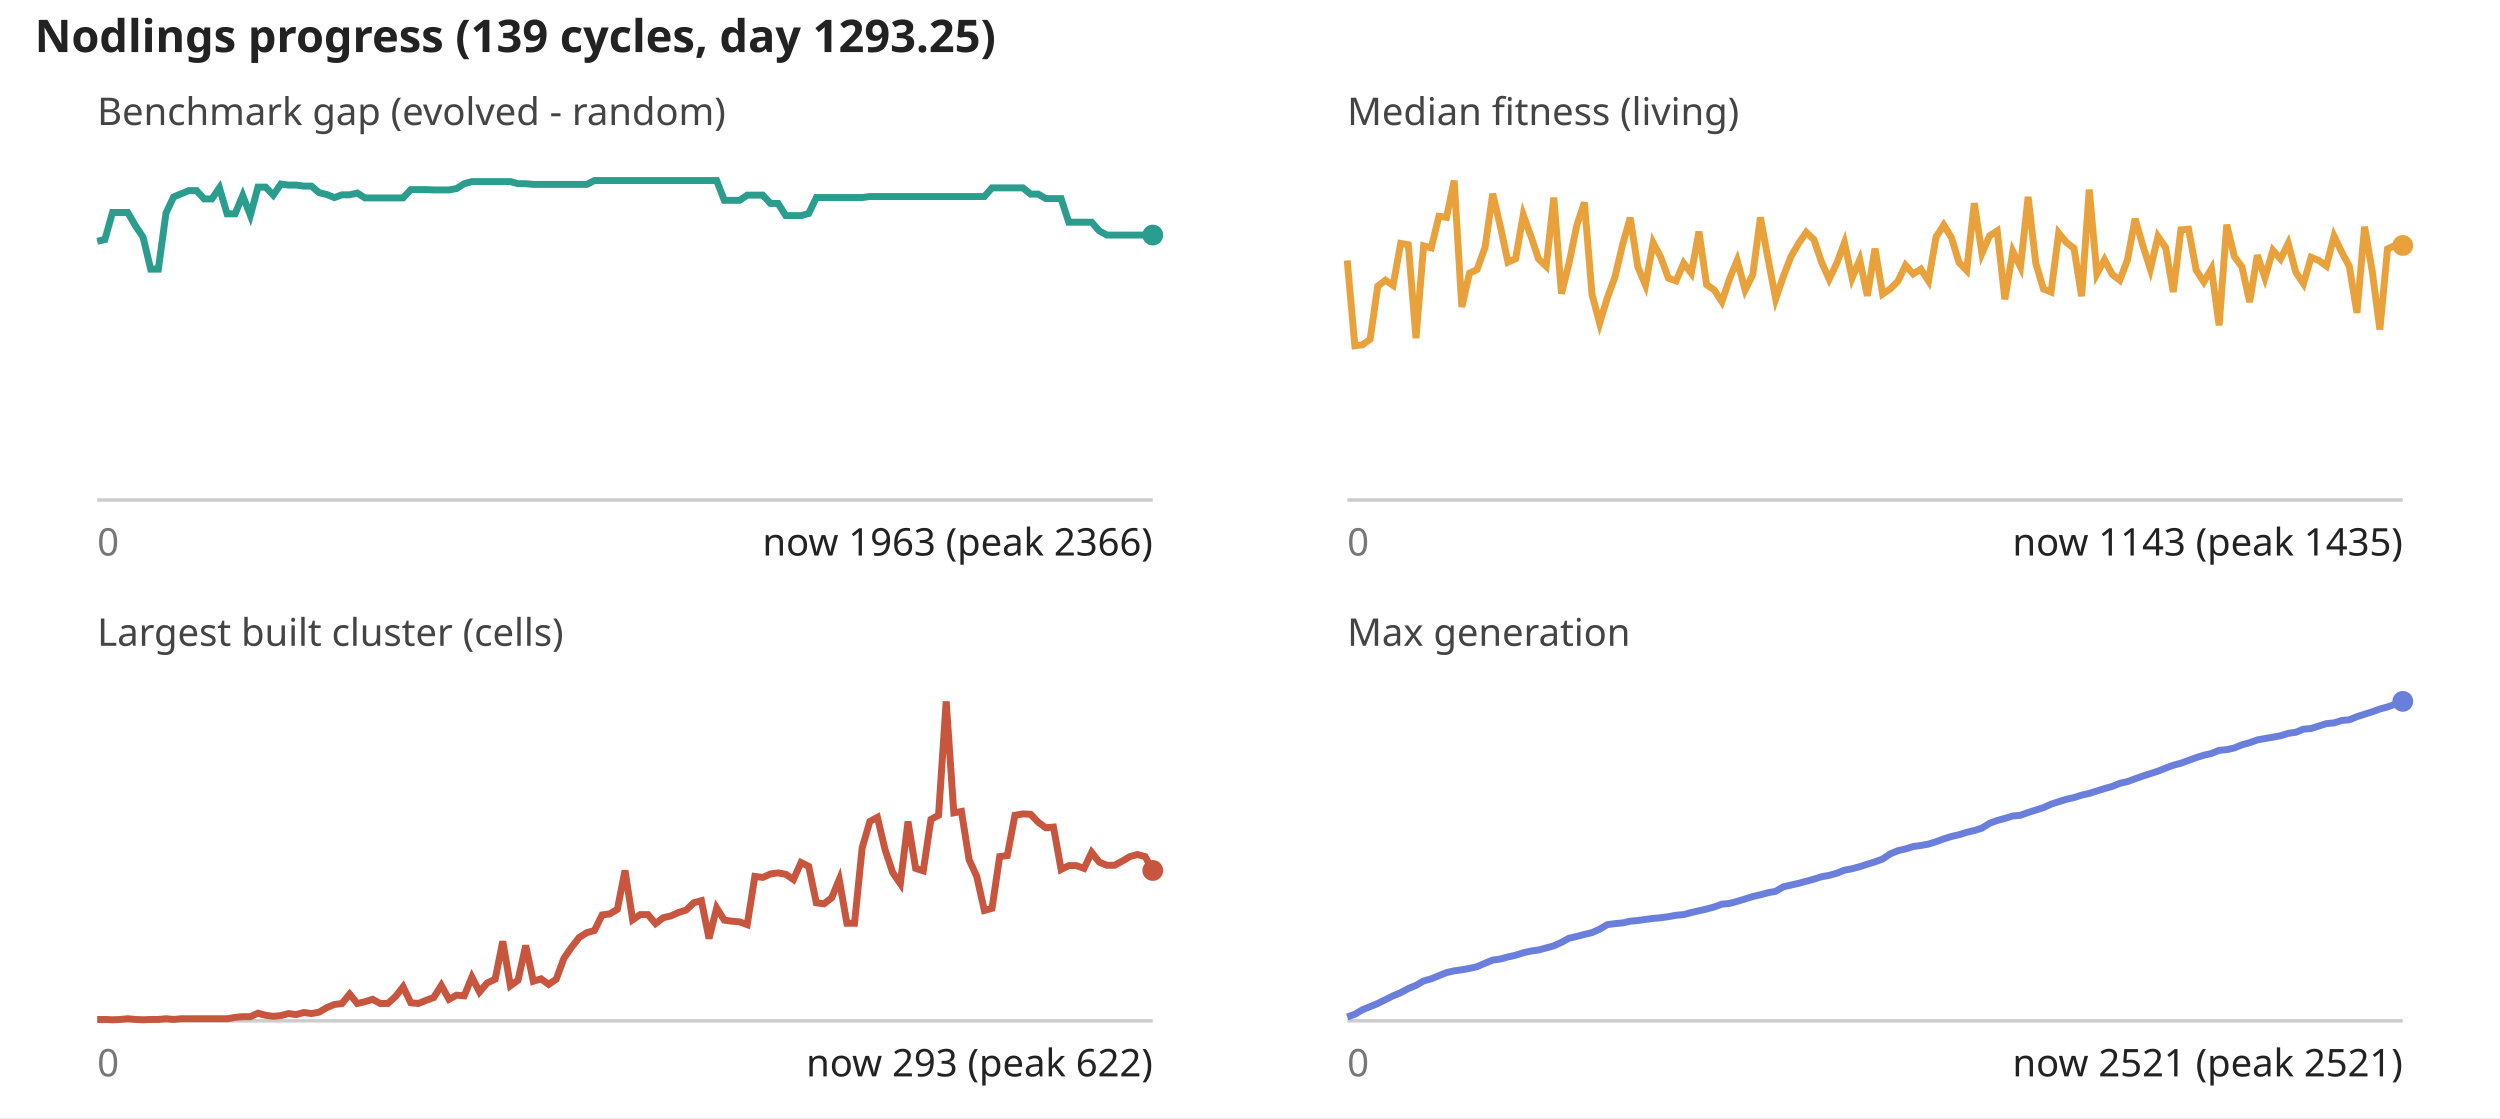
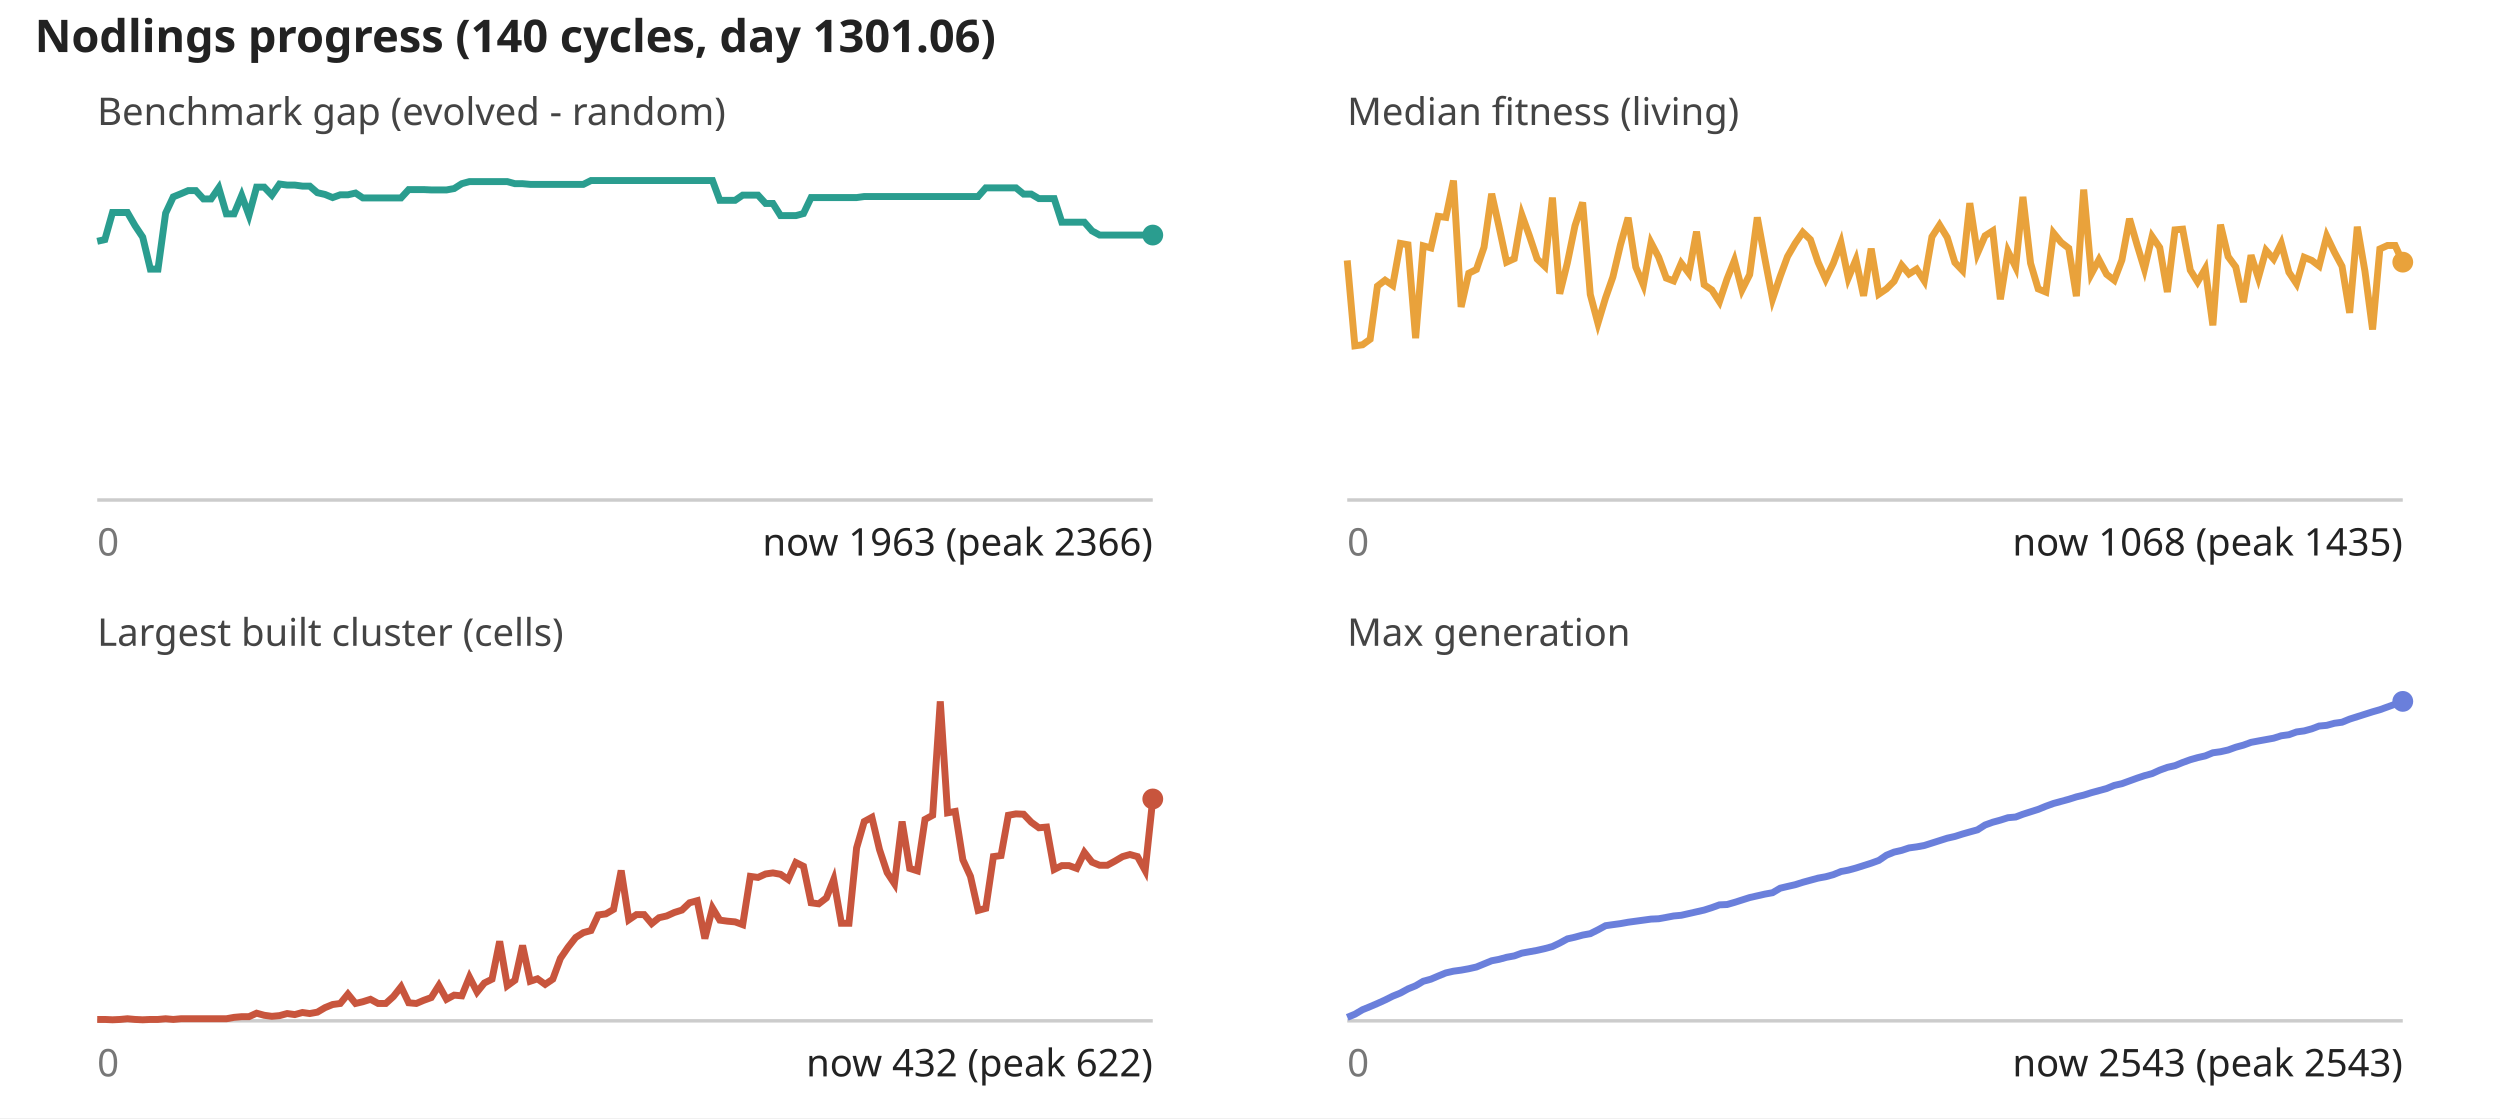
<svg xmlns="http://www.w3.org/2000/svg" viewBox="0 0 720 322" font-family="sans-serif" font-size="11">
  <rect width="100%" height="100%" fill="#fff" />
-   <text x="10" y="15" font-size="13" font-weight="bold" fill="#222">Nodlings progress (139 cycles, day 1293.25)</text>
+   <text x="10" y="15" font-size="13" font-weight="bold" fill="#222">Nodlings progress (140 cycles, day 1301.06)</text>
  <text x="28" y="36" fill="#444">Benchmark gap (evolved - random)</text>
  <line x1="28" y1="144" x2="332" y2="144" stroke="#ccc" />
-   <polyline fill="none" stroke="#2a9d8f" stroke-width="2" points="28.0,69.5 30.2,69.0 32.4,61.2 34.6,61.2 36.8,61.2 39.0,65.0 41.2,68.3 43.4,77.5 45.6,77.5 47.8,61.4 50.0,56.7 52.2,55.8 54.4,54.9 56.6,54.9 58.8,57.3 61.0,57.3 63.2,54.1 65.4,61.6 67.7,61.6 69.9,56.3 72.1,62.0 74.3,53.9 76.5,53.9 78.7,56.2 80.9,53.0 83.1,53.3 85.3,53.3 87.5,53.6 89.7,53.6 91.9,55.5 94.1,56.0 96.3,56.9 98.5,56.1 100.7,56.1 102.9,55.6 105.1,57.0 107.3,57.0 109.5,57.0 111.7,57.0 113.9,57.0 116.1,57.0 118.3,54.6 120.5,54.6 122.7,54.6 124.9,54.7 127.1,54.7 129.3,54.7 131.5,54.3 133.7,52.9 135.9,52.3 138.1,52.3 140.3,52.3 142.6,52.3 144.8,52.3 147.0,52.3 149.2,52.9 151.4,52.9 153.6,53.1 155.8,53.1 158.0,53.1 160.2,53.1 162.4,53.1 164.6,53.1 166.8,53.1 169.0,53.1 171.2,52.0 173.4,52.0 175.6,52.0 177.8,52.0 180.0,52.0 182.2,52.0 184.4,52.0 186.6,52.0 188.8,52.0 191.0,52.0 193.2,52.0 195.4,52.0 197.6,52.0 199.8,52.0 202.0,52.0 204.2,52.0 206.4,52.0 208.6,57.7 210.8,57.7 213.0,57.7 215.2,56.2 217.4,56.2 219.7,56.2 221.9,58.6 224.1,58.6 226.3,62.1 228.5,62.1 230.7,62.1 232.9,61.5 235.1,56.9 237.3,56.9 239.5,56.9 241.7,56.9 243.9,56.9 246.1,56.9 248.3,56.9 250.5,56.6 252.7,56.6 254.9,56.6 257.1,56.6 259.3,56.6 261.5,56.6 263.7,56.6 265.9,56.6 268.1,56.6 270.3,56.6 272.5,56.6 274.7,56.6 276.9,56.6 279.1,56.6 281.3,56.6 283.5,56.6 285.7,54.1 287.9,54.1 290.1,54.1 292.3,54.1 294.6,54.1 296.8,55.9 299.0,55.9 301.2,57.2 303.4,57.2 305.6,57.2 307.8,64.0 310.0,64.0 312.2,64.0 314.4,64.0 316.6,66.5 318.8,67.7 321.0,67.7 323.2,67.7 325.4,67.7 327.6,67.7 329.8,67.7 332.0,67.7" />
+   <polyline fill="none" stroke="#2a9d8f" stroke-width="2" points="28.0,69.5 30.2,69.0 32.4,61.2 34.6,61.2 36.7,61.2 38.9,65.0 41.1,68.3 43.3,77.5 45.5,77.5 47.7,61.4 49.9,56.7 52.1,55.8 54.2,54.9 56.4,54.9 58.6,57.3 60.8,57.3 63.0,54.1 65.2,61.6 67.4,61.6 69.6,56.3 71.7,62.0 73.9,53.9 76.1,53.9 78.3,56.2 80.5,53.0 82.7,53.3 84.9,53.3 87.1,53.6 89.2,53.6 91.4,55.5 93.6,56.0 95.8,56.9 98.0,56.1 100.2,56.1 102.4,55.6 104.5,57.0 106.7,57.0 108.9,57.0 111.1,57.0 113.3,57.0 115.5,57.0 117.7,54.6 119.9,54.6 122.0,54.6 124.2,54.7 126.4,54.7 128.6,54.7 130.8,54.3 133.0,52.9 135.2,52.3 137.4,52.3 139.5,52.3 141.7,52.3 143.9,52.3 146.1,52.3 148.3,52.9 150.5,52.9 152.7,53.1 154.8,53.1 157.0,53.1 159.2,53.1 161.4,53.1 163.6,53.1 165.8,53.1 168.0,53.1 170.2,52.0 172.3,52.0 174.5,52.0 176.7,52.0 178.9,52.0 181.1,52.0 183.3,52.0 185.5,52.0 187.7,52.0 189.8,52.0 192.0,52.0 194.2,52.0 196.4,52.0 198.6,52.0 200.8,52.0 203.0,52.0 205.2,52.0 207.3,57.7 209.5,57.7 211.7,57.7 213.9,56.2 216.1,56.2 218.3,56.2 220.5,58.6 222.6,58.6 224.8,62.1 227.0,62.1 229.2,62.1 231.4,61.5 233.6,56.9 235.8,56.9 238.0,56.9 240.1,56.9 242.3,56.9 244.5,56.9 246.7,56.9 248.9,56.6 251.1,56.6 253.3,56.6 255.5,56.6 257.6,56.6 259.8,56.6 262.0,56.6 264.2,56.6 266.4,56.6 268.6,56.6 270.8,56.6 272.9,56.6 275.1,56.6 277.3,56.6 279.5,56.6 281.7,56.6 283.9,54.1 286.1,54.1 288.3,54.1 290.4,54.1 292.6,54.1 294.8,55.9 297.0,55.9 299.2,57.2 301.4,57.2 303.6,57.2 305.8,64.0 307.9,64.0 310.1,64.0 312.3,64.0 314.5,66.5 316.7,67.7 318.9,67.7 321.1,67.7 323.3,67.7 325.4,67.7 327.6,67.7 329.8,67.7 332.0,67.7" />
  <circle cx="332.0" cy="67.7" r="3" fill="#2a9d8f" />
  <text x="28" y="160" fill="#777">0</text>
  <text x="332" y="160" text-anchor="end" fill="#222">now 1963 (peak 2366)</text>
  <text x="388" y="36" fill="#444">Median fitness (living)</text>
  <line x1="388" y1="144" x2="692" y2="144" stroke="#ccc" />
-   <polyline fill="none" stroke="#e9a23b" stroke-width="2" points="388.0,75.0 390.2,99.6 392.4,99.3 394.6,97.7 396.8,82.4 399.0,80.7 401.2,82.2 403.4,70.1 405.6,70.5 407.8,97.4 410.0,70.8 412.2,71.4 414.4,62.3 416.6,62.6 418.8,52.0 421.0,88.4 423.2,78.7 425.4,77.6 427.7,71.2 429.9,55.8 432.1,65.2 434.3,75.5 436.5,74.5 438.7,61.9 440.9,68.0 443.1,74.6 445.3,76.7 447.5,56.9 449.7,84.6 451.9,75.7 454.1,65.0 456.3,58.3 458.5,84.8 460.7,93.1 462.9,85.8 465.1,79.8 467.3,70.5 469.5,62.7 471.7,76.9 473.9,82.1 476.1,69.9 478.3,74.1 480.5,80.1 482.7,80.9 484.9,75.8 487.1,78.7 489.3,66.7 491.5,82.0 493.7,83.5 495.9,86.9 498.1,80.3 500.3,75.0 502.6,83.5 504.8,79.1 507.0,62.6 509.2,74.6 511.4,86.1 513.6,79.6 515.8,73.9 518.0,70.1 520.2,66.9 522.4,69.0 524.6,75.5 526.8,80.4 529.0,75.8 531.2,69.9 533.4,80.1 535.6,74.8 537.8,85.2 540.0,71.6 542.2,84.7 544.4,83.2 546.6,81.0 548.8,76.4 551.0,78.9 553.2,77.5 555.4,80.9 557.6,68.2 559.8,64.8 562.0,68.4 564.2,75.6 566.4,77.9 568.6,58.5 570.8,73.0 573.0,67.9 575.2,66.5 577.4,86.2 579.7,72.4 581.9,76.9 584.1,56.7 586.3,75.8 588.5,83.2 590.7,84.1 592.9,67.1 595.1,69.8 597.3,71.5 599.5,85.3 601.7,54.6 603.9,78.9 606.1,74.8 608.3,79.0 610.5,80.7 612.7,74.9 614.9,63.0 617.1,70.6 619.3,77.5 621.5,68.1 623.7,71.3 625.9,84.1 628.1,66.2 630.3,66.0 632.5,77.8 634.7,81.2 636.9,77.4 639.1,93.7 641.3,64.7 643.5,73.9 645.7,76.9 647.9,87.0 650.1,73.5 652.3,80.0 654.6,72.1 656.8,74.6 659.0,70.1 661.2,78.4 663.4,81.7 665.6,74.1 667.8,75.0 670.0,76.6 672.2,68.0 674.4,72.6 676.6,76.7 678.8,90.1 681.0,65.3 683.2,78.1 685.4,94.9 687.6,71.7 689.8,70.7 692.0,70.7" />
-   <circle cx="692.0" cy="70.7" r="3" fill="#e9a23b" />
+   <polyline fill="none" stroke="#e9a23b" stroke-width="2" points="388.0,75.0 390.2,99.6 392.4,99.3 394.6,97.7 396.7,82.4 398.9,80.7 401.1,82.2 403.3,70.1 405.5,70.5 407.7,97.4 409.9,70.8 412.1,71.4 414.2,62.3 416.4,62.6 418.6,52.0 420.8,88.4 423.0,78.7 425.2,77.6 427.4,71.2 429.6,55.8 431.7,65.2 433.9,75.5 436.1,74.5 438.3,61.9 440.5,68.0 442.7,74.6 444.9,76.7 447.1,56.9 449.2,84.6 451.4,75.7 453.6,65.0 455.8,58.3 458.0,84.8 460.2,93.1 462.4,85.8 464.5,79.8 466.7,70.5 468.9,62.7 471.1,76.9 473.3,82.1 475.5,69.9 477.7,74.1 479.9,80.1 482.0,80.9 484.2,75.8 486.4,78.7 488.6,66.7 490.8,82.0 493.0,83.5 495.2,86.9 497.4,80.3 499.5,75.0 501.7,83.5 503.9,79.1 506.1,62.6 508.3,74.6 510.5,86.1 512.7,79.6 514.8,73.9 517.0,70.1 519.2,66.9 521.4,69.0 523.6,75.5 525.8,80.4 528.0,75.8 530.2,69.9 532.3,80.1 534.5,74.8 536.7,85.2 538.9,71.6 541.1,84.7 543.3,83.2 545.5,81.0 547.7,76.4 549.8,78.9 552.0,77.5 554.2,80.9 556.4,68.2 558.6,64.8 560.8,68.4 563.0,75.6 565.2,77.9 567.3,58.5 569.5,73.0 571.7,67.9 573.9,66.5 576.1,86.2 578.3,72.4 580.5,76.9 582.6,56.7 584.8,75.8 587.0,83.2 589.2,84.1 591.4,67.1 593.6,69.8 595.8,71.5 598.0,85.3 600.1,54.6 602.3,78.9 604.5,74.8 606.7,79.0 608.9,80.7 611.1,74.9 613.3,63.0 615.5,70.6 617.6,77.5 619.8,68.1 622.0,71.3 624.2,84.1 626.4,66.2 628.6,66.0 630.8,77.8 632.9,81.2 635.1,77.4 637.3,93.7 639.5,64.7 641.7,73.9 643.9,76.9 646.1,87.0 648.3,73.5 650.4,80.0 652.6,72.1 654.8,74.6 657.0,70.1 659.2,78.4 661.4,81.7 663.6,74.1 665.8,75.0 667.9,76.6 670.1,68.0 672.3,72.6 674.5,76.7 676.7,90.1 678.9,65.3 681.1,78.1 683.3,94.9 685.4,71.7 687.6,70.7 689.8,70.7 692.0,75.5" />
+   <circle cx="692.0" cy="75.5" r="3" fill="#e9a23b" />
  <text x="388" y="160" fill="#777">0</text>
-   <text x="692" y="160" text-anchor="end" fill="#222">now 1143 (peak 1435)</text>
+   <text x="692" y="160" text-anchor="end" fill="#222">now 1068 (peak 1435)</text>
  <text x="28" y="186" fill="#444">Largest built cluster (cells)</text>
  <line x1="28" y1="294" x2="332" y2="294" stroke="#ccc" />
-   <polyline fill="none" stroke="#c8553d" stroke-width="2" points="28.0,293.6 30.2,293.6 32.4,293.7 34.6,293.6 36.8,293.4 39.0,293.6 41.2,293.7 43.4,293.6 45.6,293.6 47.8,293.4 50.0,293.6 52.2,293.4 54.4,293.4 56.6,293.4 58.8,293.4 61.0,293.4 63.2,293.4 65.4,293.4 67.7,293.0 69.9,292.8 72.1,292.8 74.3,291.8 76.5,292.4 78.7,292.7 80.9,292.5 83.1,291.9 85.3,292.2 87.5,291.6 89.7,291.9 91.9,291.5 94.1,290.2 96.3,289.3 98.5,289.0 100.7,286.3 102.9,289.0 105.1,288.5 107.3,287.8 109.5,289.0 111.7,289.0 113.9,287.0 116.1,284.2 118.3,288.8 120.5,289.0 122.7,288.1 124.9,287.3 127.1,283.8 129.3,287.8 131.5,286.6 133.7,286.8 135.9,281.4 138.1,285.7 140.3,283.1 142.6,282.0 144.8,271.1 147.0,283.9 149.2,282.3 151.4,272.3 153.6,282.6 155.8,281.9 158.0,283.5 160.2,282.0 162.4,276.0 164.6,272.8 166.8,270.0 169.0,268.6 171.2,268.0 173.4,263.5 175.6,263.2 177.8,261.9 180.0,250.7 182.2,264.9 184.4,263.4 186.6,263.4 188.8,266.0 191.0,264.3 193.2,263.8 195.4,262.8 197.6,262.1 199.8,260.0 202.0,259.4 204.2,270.3 206.4,261.5 208.6,265.0 210.8,265.3 213.0,265.5 215.2,266.3 217.4,252.4 219.7,252.7 221.9,251.7 224.1,251.4 226.3,251.8 228.5,253.3 230.7,248.4 232.9,249.5 235.1,260.0 237.3,260.3 239.5,258.6 241.7,253.3 243.9,265.9 246.1,265.9 248.3,244.2 250.5,236.6 252.7,235.4 254.9,244.7 257.1,251.3 259.3,254.5 261.5,236.6 263.7,250.1 265.9,250.8 268.1,236.0 270.3,234.8 272.5,202.0 274.7,234.1 276.9,233.7 279.1,247.6 281.3,252.4 283.5,262.2 285.7,261.6 287.9,246.7 290.1,246.4 292.3,234.8 294.6,234.4 296.8,234.5 299.0,236.8 301.2,238.4 303.4,238.2 305.6,250.4 307.8,249.3 310.0,249.3 312.2,250.1 314.4,245.5 316.6,248.3 318.8,249.2 321.0,249.2 323.2,248.0 325.4,246.7 327.6,246.1 329.8,246.7 332.0,250.7" />
-   <circle cx="332.0" cy="250.7" r="3" fill="#c8553d" />
+   <polyline fill="none" stroke="#c8553d" stroke-width="2" points="28.0,293.6 30.2,293.6 32.4,293.7 34.6,293.6 36.7,293.4 38.9,293.6 41.1,293.7 43.3,293.6 45.5,293.6 47.7,293.4 49.9,293.6 52.1,293.4 54.2,293.4 56.4,293.4 58.6,293.4 60.8,293.4 63.0,293.4 65.2,293.4 67.4,293.0 69.6,292.8 71.7,292.8 73.9,291.8 76.1,292.4 78.3,292.7 80.5,292.5 82.7,291.9 84.9,292.2 87.1,291.6 89.2,291.9 91.4,291.5 93.6,290.2 95.8,289.3 98.0,289.0 100.2,286.3 102.4,289.0 104.5,288.5 106.7,287.8 108.9,289.0 111.1,289.0 113.3,287.0 115.5,284.2 117.7,288.8 119.9,289.0 122.0,288.1 124.2,287.3 126.4,283.8 128.6,287.8 130.8,286.6 133.0,286.8 135.2,281.4 137.4,285.7 139.5,283.1 141.7,282.0 143.9,271.1 146.1,283.9 148.3,282.3 150.5,272.3 152.7,282.6 154.8,281.9 157.0,283.5 159.2,282.0 161.4,276.0 163.6,272.8 165.8,270.0 168.0,268.6 170.2,268.0 172.3,263.5 174.5,263.2 176.7,261.9 178.9,250.7 181.1,264.9 183.3,263.4 185.5,263.4 187.7,266.0 189.8,264.3 192.0,263.8 194.2,262.8 196.4,262.1 198.6,260.0 200.8,259.4 203.0,270.3 205.2,261.5 207.3,265.0 209.5,265.3 211.7,265.5 213.9,266.3 216.1,252.4 218.3,252.7 220.5,251.7 222.6,251.4 224.8,251.8 227.0,253.3 229.2,248.4 231.4,249.5 233.6,260.0 235.8,260.3 238.0,258.6 240.1,253.3 242.3,265.9 244.5,265.9 246.7,244.2 248.9,236.6 251.1,235.4 253.3,244.7 255.5,251.3 257.6,254.5 259.8,236.6 262.0,250.1 264.2,250.8 266.4,236.0 268.6,234.8 270.8,202.0 272.9,234.1 275.1,233.7 277.3,247.6 279.5,252.4 281.7,262.2 283.9,261.6 286.1,246.7 288.3,246.4 290.4,234.8 292.6,234.4 294.8,234.5 297.0,236.8 299.2,238.4 301.4,238.2 303.6,250.4 305.8,249.3 307.9,249.3 310.1,250.1 312.3,245.5 314.5,248.3 316.7,249.2 318.9,249.2 321.1,248.0 323.3,246.7 325.4,246.1 327.6,246.7 329.8,250.7 332.0,230.1" />
+   <circle cx="332.0" cy="230.1" r="3" fill="#c8553d" />
  <text x="28" y="310" fill="#777">0</text>
-   <text x="332" y="310" text-anchor="end" fill="#222">now 293 (peak 622)</text>
+   <text x="332" y="310" text-anchor="end" fill="#222">now 432 (peak 622)</text>
  <text x="388" y="186" fill="#444">Max generation</text>
  <line x1="388" y1="294" x2="692" y2="294" stroke="#ccc" />
-   <polyline fill="none" stroke="#6a7fdb" stroke-width="2" points="388.0,292.9 390.2,292.1 392.4,290.8 394.6,289.9 396.8,289.0 399.0,287.9 401.2,286.8 403.4,285.9 405.6,284.7 407.8,283.8 410.0,282.5 412.2,281.9 414.4,281.0 416.6,280.1 418.8,279.6 421.0,279.3 423.2,278.9 425.4,278.4 427.7,277.4 429.9,276.5 432.1,276.2 434.3,275.6 436.5,275.1 438.7,274.4 440.9,273.9 443.1,273.6 445.3,273.0 447.5,272.4 449.7,271.4 451.9,270.2 454.1,269.7 456.3,269.1 458.5,268.6 460.7,267.6 462.9,266.3 465.1,266.0 467.3,265.8 469.5,265.3 471.7,265.1 473.9,264.8 476.1,264.5 478.3,264.3 480.5,264.0 482.7,263.6 484.9,263.4 487.1,262.8 489.3,262.3 491.5,261.8 493.7,261.2 495.9,260.4 498.1,260.2 500.3,259.6 502.6,258.9 504.8,258.2 507.0,257.7 509.2,257.1 511.4,256.7 513.6,255.4 515.8,254.9 518.0,254.4 520.2,253.8 522.4,253.2 524.6,252.5 526.8,252.1 529.0,251.5 531.2,250.6 533.4,250.2 535.6,249.6 537.8,248.9 540.0,248.2 542.2,247.4 544.4,245.9 546.6,245.0 548.8,244.5 551.0,243.8 553.2,243.5 555.4,243.1 557.6,242.4 559.8,241.6 562.0,240.9 564.2,240.4 566.4,239.7 568.6,239.2 570.8,238.5 573.0,237.1 575.2,236.3 577.4,235.7 579.7,235.0 581.9,234.8 584.1,234.0 586.3,233.3 588.5,232.6 590.7,231.6 592.9,230.9 595.1,230.2 597.3,229.7 599.5,229.0 601.7,228.5 603.9,227.8 606.1,227.1 608.3,226.5 610.5,225.6 612.7,225.1 614.9,224.3 617.1,223.5 619.3,222.8 621.5,222.1 623.7,221.2 625.9,220.4 628.1,219.8 630.3,219.0 632.5,218.2 634.7,217.5 636.9,217.0 639.1,216.1 641.3,215.9 643.5,215.4 645.7,214.5 647.9,213.9 650.1,213.1 652.3,212.7 654.6,212.3 656.8,211.9 659.0,211.2 661.2,210.9 663.4,210.0 665.6,209.8 667.8,209.1 670.0,208.4 672.2,208.2 674.4,207.5 676.6,207.3 678.8,206.4 681.0,205.7 683.2,205.0 685.4,204.2 687.6,203.6 689.8,202.8 692.0,202.0" />
+   <polyline fill="none" stroke="#6a7fdb" stroke-width="2" points="388.0,293.0 390.2,292.1 392.4,290.8 394.6,289.9 396.7,289.0 398.9,288.0 401.1,286.9 403.3,286.0 405.5,284.8 407.7,283.9 409.9,282.6 412.1,282.0 414.2,281.1 416.4,280.2 418.6,279.7 420.8,279.4 423.0,279.0 425.2,278.5 427.4,277.6 429.6,276.7 431.7,276.3 433.9,275.7 436.1,275.3 438.3,274.5 440.5,274.1 442.7,273.7 444.9,273.2 447.1,272.6 449.2,271.6 451.4,270.4 453.6,269.9 455.8,269.3 458.0,268.9 460.2,267.8 462.4,266.6 464.5,266.3 466.7,266.0 468.9,265.6 471.1,265.3 473.3,265.0 475.5,264.7 477.7,264.6 479.9,264.2 482.0,263.8 484.2,263.6 486.4,263.1 488.6,262.6 490.8,262.1 493.0,261.4 495.2,260.6 497.4,260.5 499.5,259.9 501.7,259.2 503.9,258.5 506.1,258.0 508.3,257.5 510.5,257.1 512.7,255.8 514.8,255.3 517.0,254.8 519.2,254.1 521.4,253.5 523.6,252.9 525.8,252.5 528.0,251.9 530.2,251.0 532.3,250.6 534.5,250.0 536.7,249.3 538.9,248.6 541.1,247.8 543.3,246.3 545.5,245.4 547.7,244.9 549.8,244.2 552.0,243.9 554.2,243.5 556.4,242.8 558.6,242.1 560.8,241.4 563.0,240.9 565.2,240.2 567.3,239.6 569.5,239.0 571.7,237.6 573.9,236.8 576.1,236.2 578.3,235.5 580.5,235.3 582.6,234.5 584.8,233.8 587.0,233.1 589.2,232.2 591.4,231.4 593.6,230.8 595.8,230.2 598.0,229.5 600.1,229.0 602.3,228.3 604.5,227.7 606.7,227.1 608.9,226.2 611.1,225.7 613.3,224.9 615.5,224.1 617.6,223.4 619.8,222.8 622.0,221.8 624.2,221.0 626.4,220.5 628.6,219.6 630.8,218.8 632.9,218.2 635.1,217.7 637.3,216.8 639.5,216.5 641.7,216.0 643.9,215.2 646.1,214.6 648.3,213.8 650.4,213.4 652.6,213.0 654.8,212.6 657.0,211.9 659.2,211.6 661.4,210.8 663.6,210.5 665.8,209.9 667.9,209.1 670.1,208.9 672.3,208.3 674.5,208.0 676.7,207.1 678.9,206.4 681.1,205.7 683.3,205.0 685.4,204.4 687.6,203.6 689.8,202.8 692.0,202.0" />
  <circle cx="692.0" cy="202.0" r="3" fill="#6a7fdb" />
  <text x="388" y="310" fill="#777">0</text>
-   <text x="692" y="310" text-anchor="end" fill="#222">now 2521 (peak 2521)</text>
+   <text x="692" y="310" text-anchor="end" fill="#222">now 2543 (peak 2543)</text>
</svg>
